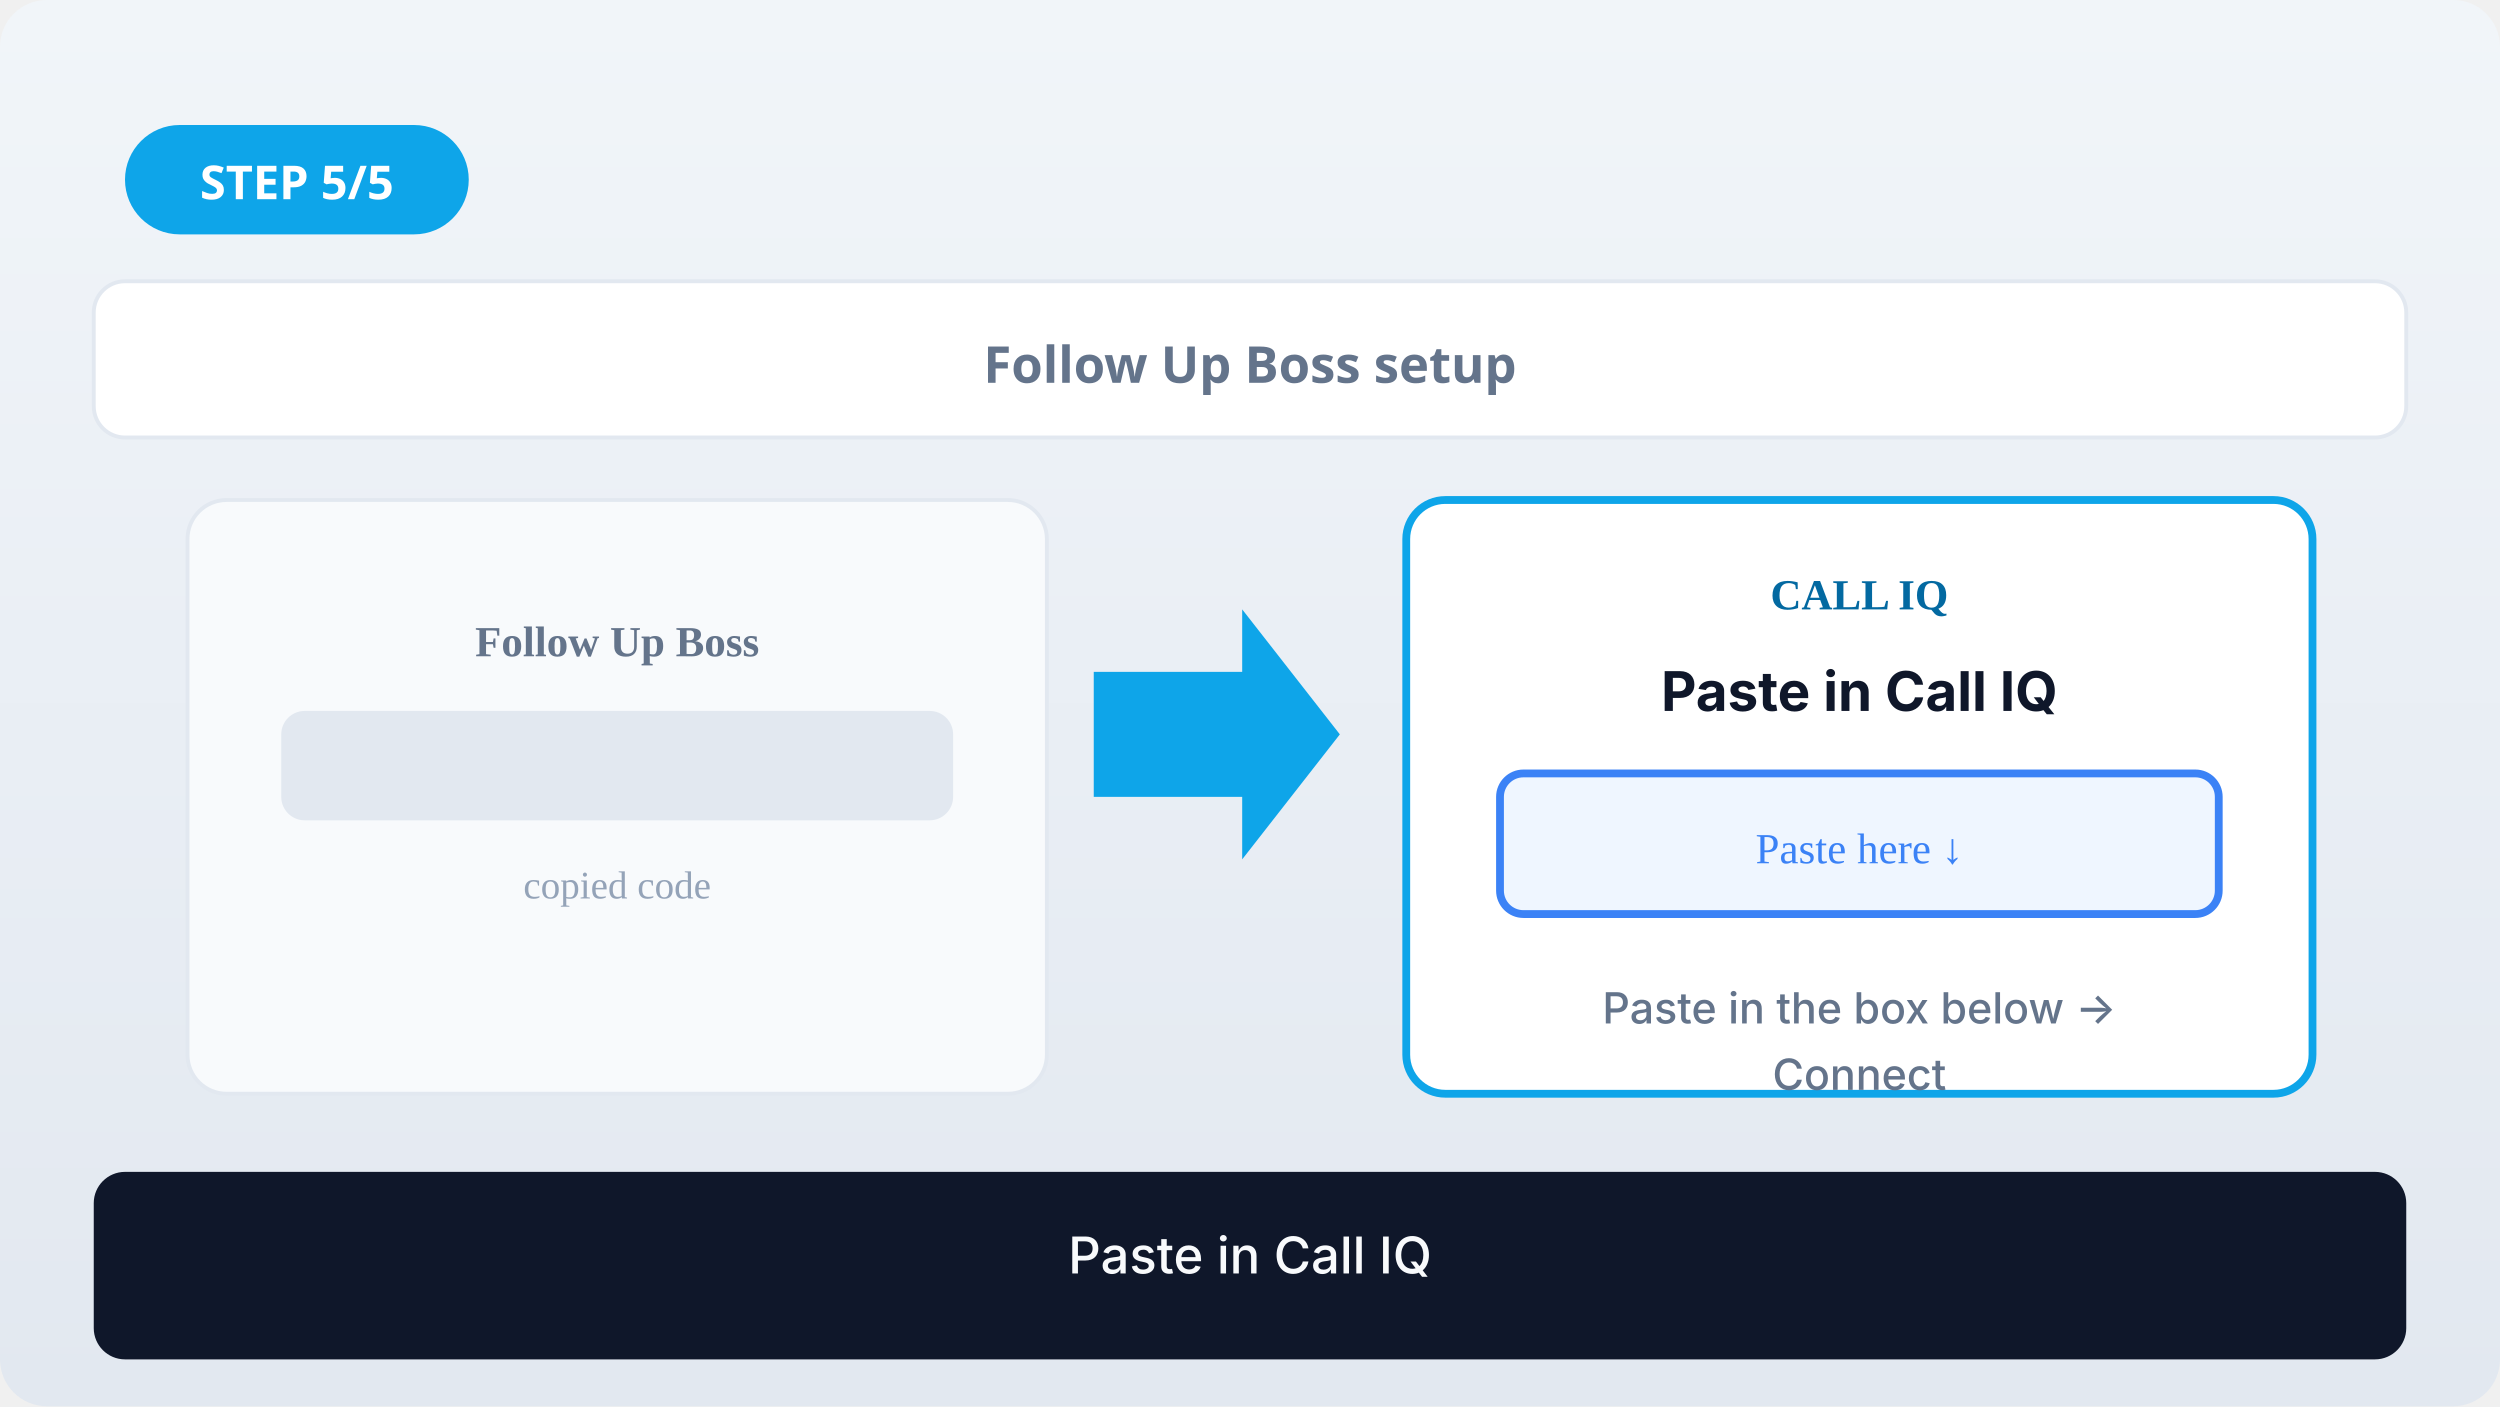
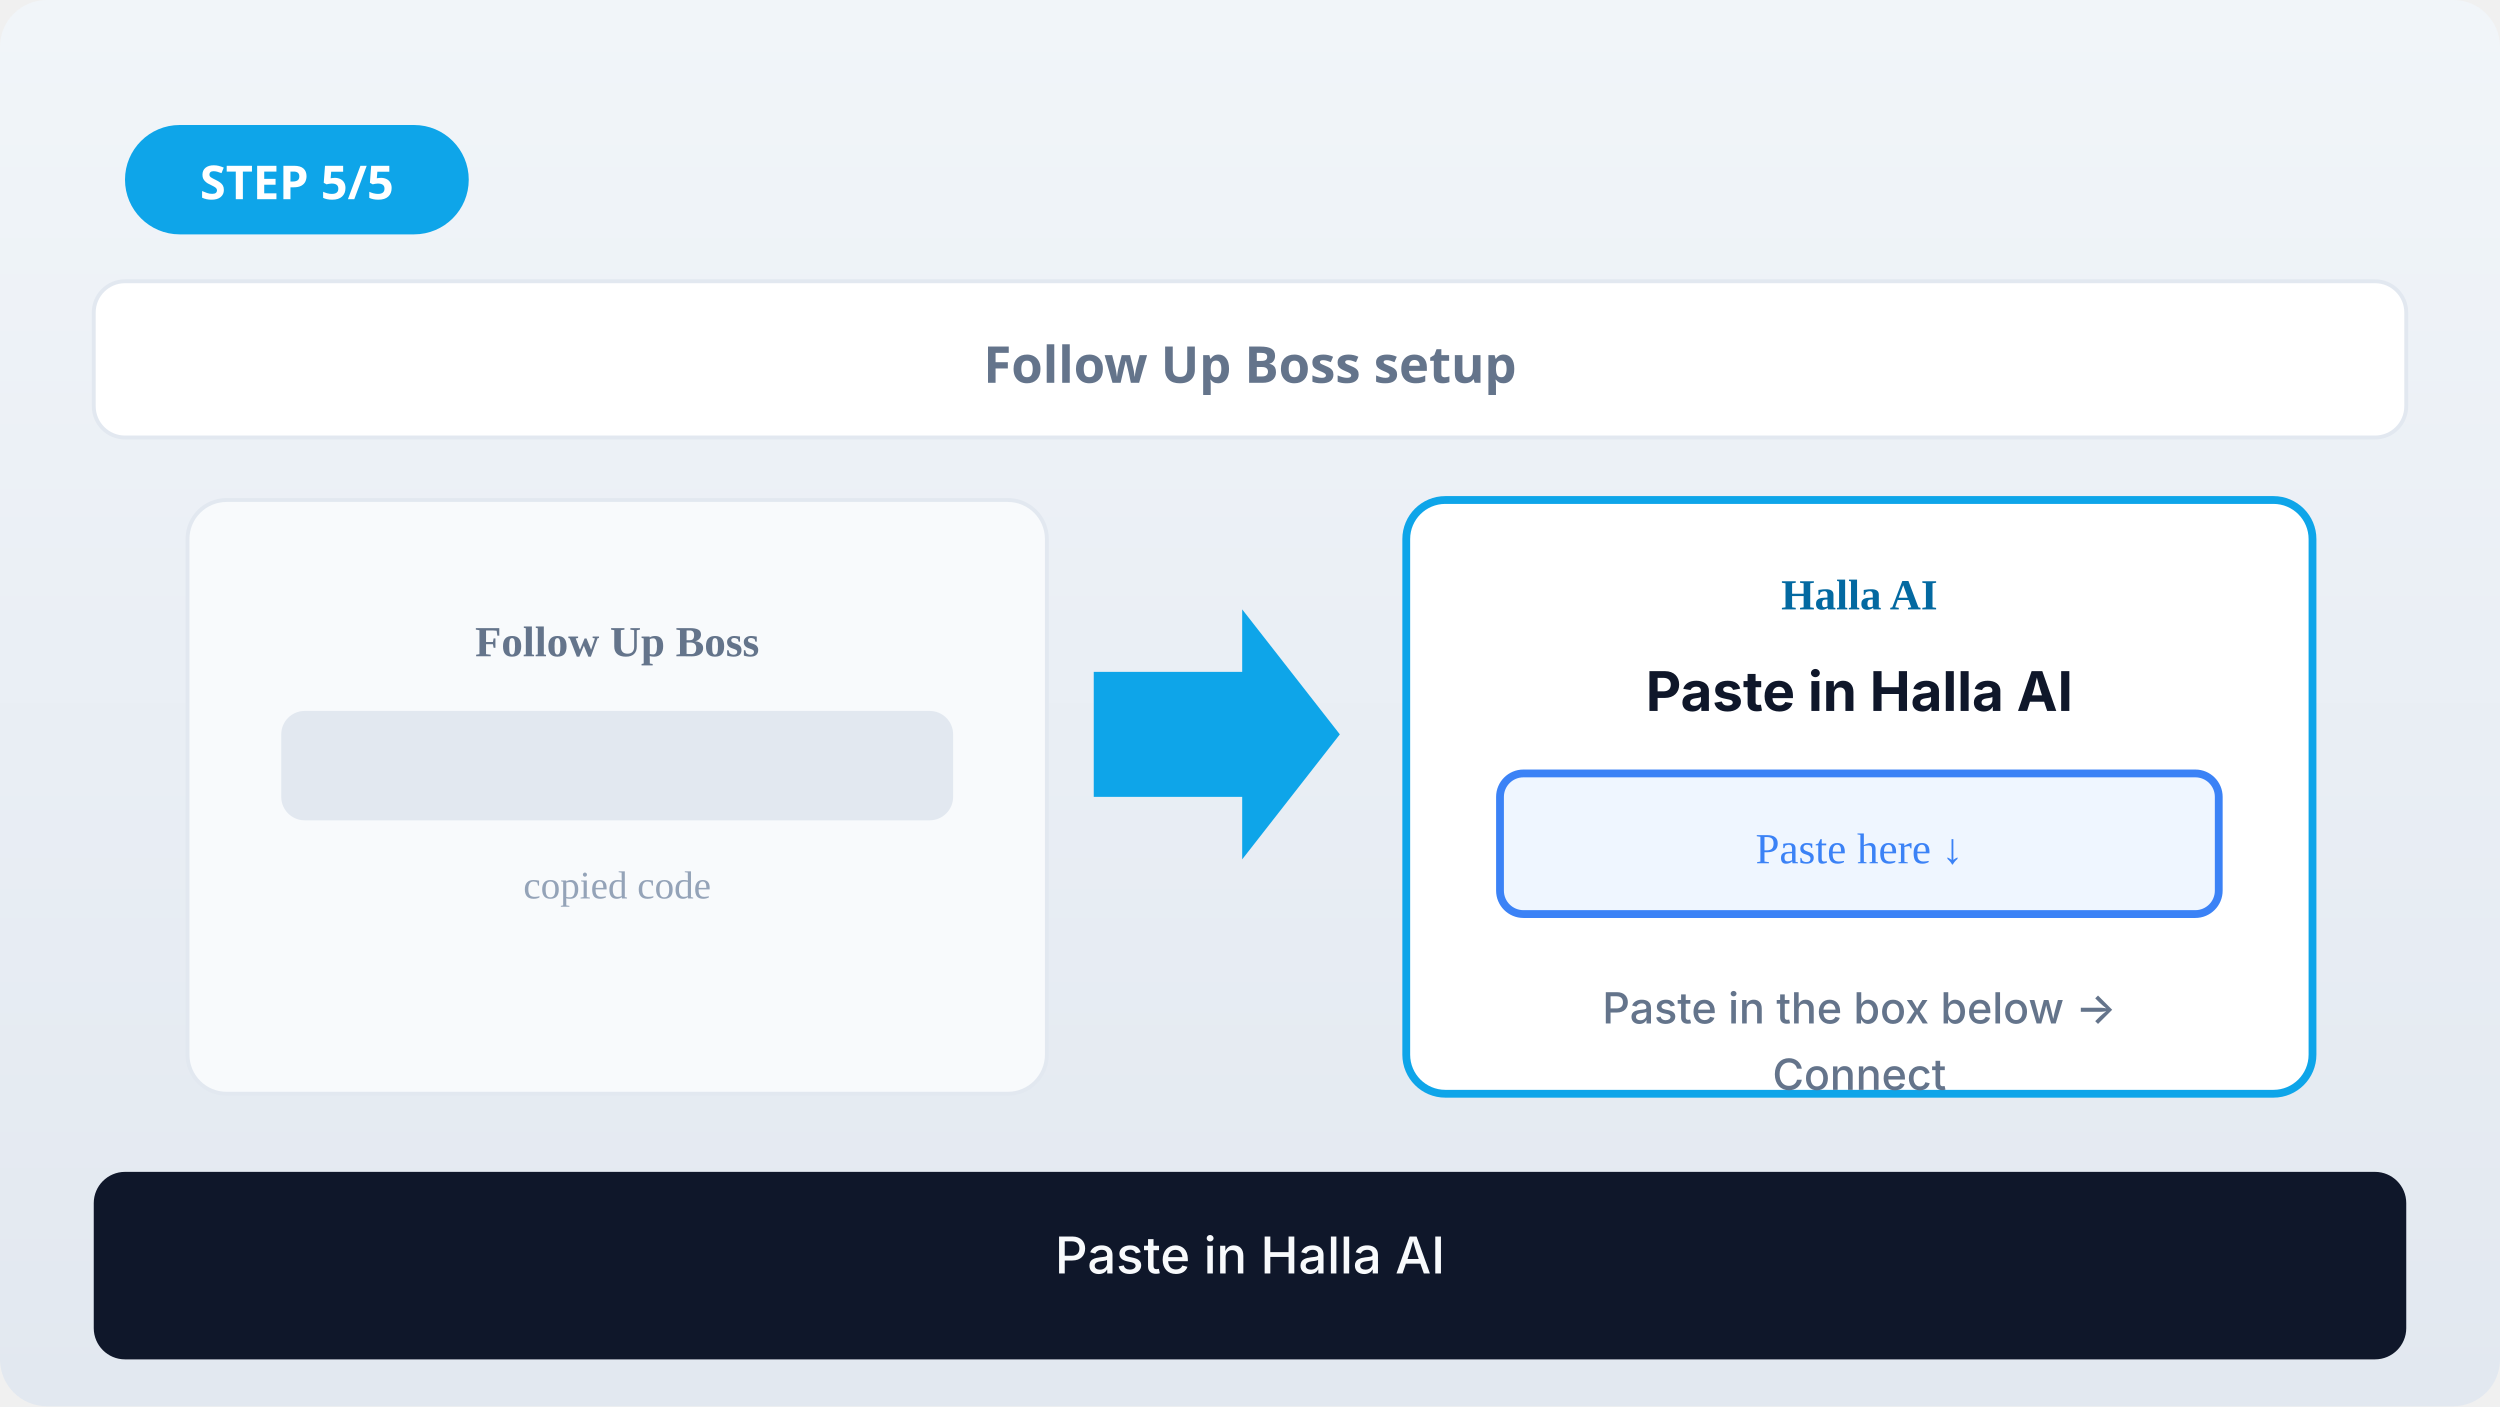
- <svg xmlns="http://www.w3.org/2000/svg" width="640" height="360" viewBox="0 0 640 360" role="img" aria-label="Paste in Call IQ. Paste in the box below → Connect">
+ <svg xmlns="http://www.w3.org/2000/svg" width="640" height="360" viewBox="0 0 640 360" role="img" aria-label="Paste in Halla AI. Paste in the box below → Connect">
  <defs>
    <linearGradient id="bg" x1="0" y1="0" x2="0" y2="1">
      <stop offset="0%" stop-color="#f1f5f9" />
      <stop offset="100%" stop-color="#e2e8f0" />
    </linearGradient>
  </defs>
  <rect width="640" height="360" fill="url(#bg)" rx="12" />
  <rect x="32" y="32" width="88" height="28" rx="14" fill="#0ea5e9" />
  <text x="76" y="51" text-anchor="middle" font-family="system-ui,sans-serif" font-size="12" font-weight="700" fill="#ffffff">STEP 5/5</text>
  <rect x="24" y="72" width="592" height="40" fill="#ffffff" stroke="#e2e8f0" rx="8" />
  <text x="320" y="98" text-anchor="middle" font-family="system-ui,sans-serif" font-size="13" font-weight="600" fill="#64748b">Follow Up Boss setup</text>
  <rect x="48" y="128" width="220" height="152" fill="#f8fafc" stroke="#e2e8f0" rx="10" />
  <text x="158" y="168" text-anchor="middle" font-size="11" font-weight="600" fill="#64748b">Follow Up Boss</text>
  <rect x="72" y="182" width="172" height="28" rx="6" fill="#e2e8f0" />
  <text x="158" y="230" text-anchor="middle" font-size="10" fill="#94a3b8">copied code</text>
  <path d="M 280 204 L 318 204 L 318 220 L 343 188 L 318 156 L 318 172 L 280 172 Z" fill="#0ea5e9" />
  <rect x="360" y="128" width="232" height="152" fill="#ffffff" stroke="#0ea5e9" stroke-width="2" rx="10" />
-   <text x="476" y="156" text-anchor="middle" font-size="11" font-weight="700" fill="#0369a1">CALL IQ</text>
-   <text x="476" y="182" text-anchor="middle" font-family="system-ui,-apple-system,Segoe UI,sans-serif" font-size="14" font-weight="700" fill="#0f172a">Paste in Call IQ</text>
+   <text x="476" y="156" text-anchor="middle" font-size="11" font-weight="700" fill="#0369a1">Halla AI</text>
+   <text x="476" y="182" text-anchor="middle" font-family="system-ui,-apple-system,Segoe UI,sans-serif" font-size="14" font-weight="700" fill="#0f172a">Paste in Halla AI</text>
  <rect x="384" y="198" width="184" height="36" rx="6" fill="#eff6ff" stroke="#3b82f6" stroke-width="2" />
  <text x="476" y="221" text-anchor="middle" font-size="11" fill="#3b82f6">Paste here ↓</text>
  <text x="476" y="262" text-anchor="middle" font-family="system-ui,-apple-system,Segoe UI,sans-serif" font-size="11" font-weight="500" fill="#64748b">Paste in the box below →</text>
  <text x="476" y="279" text-anchor="middle" font-family="system-ui,-apple-system,Segoe UI,sans-serif" font-size="11" font-weight="500" fill="#64748b">Connect</text>
  <rect x="24" y="300" width="592" height="48" fill="#0f172a" rx="8" />
-   <text x="320" y="326" text-anchor="middle" font-family="system-ui,-apple-system,Segoe UI,sans-serif" font-size="13" font-weight="500" fill="#f8fafc">Paste in Call IQ</text>
+   <text x="320" y="326" text-anchor="middle" font-family="system-ui,-apple-system,Segoe UI,sans-serif" font-size="13" font-weight="500" fill="#f8fafc">Paste in Halla AI</text>
</svg>
